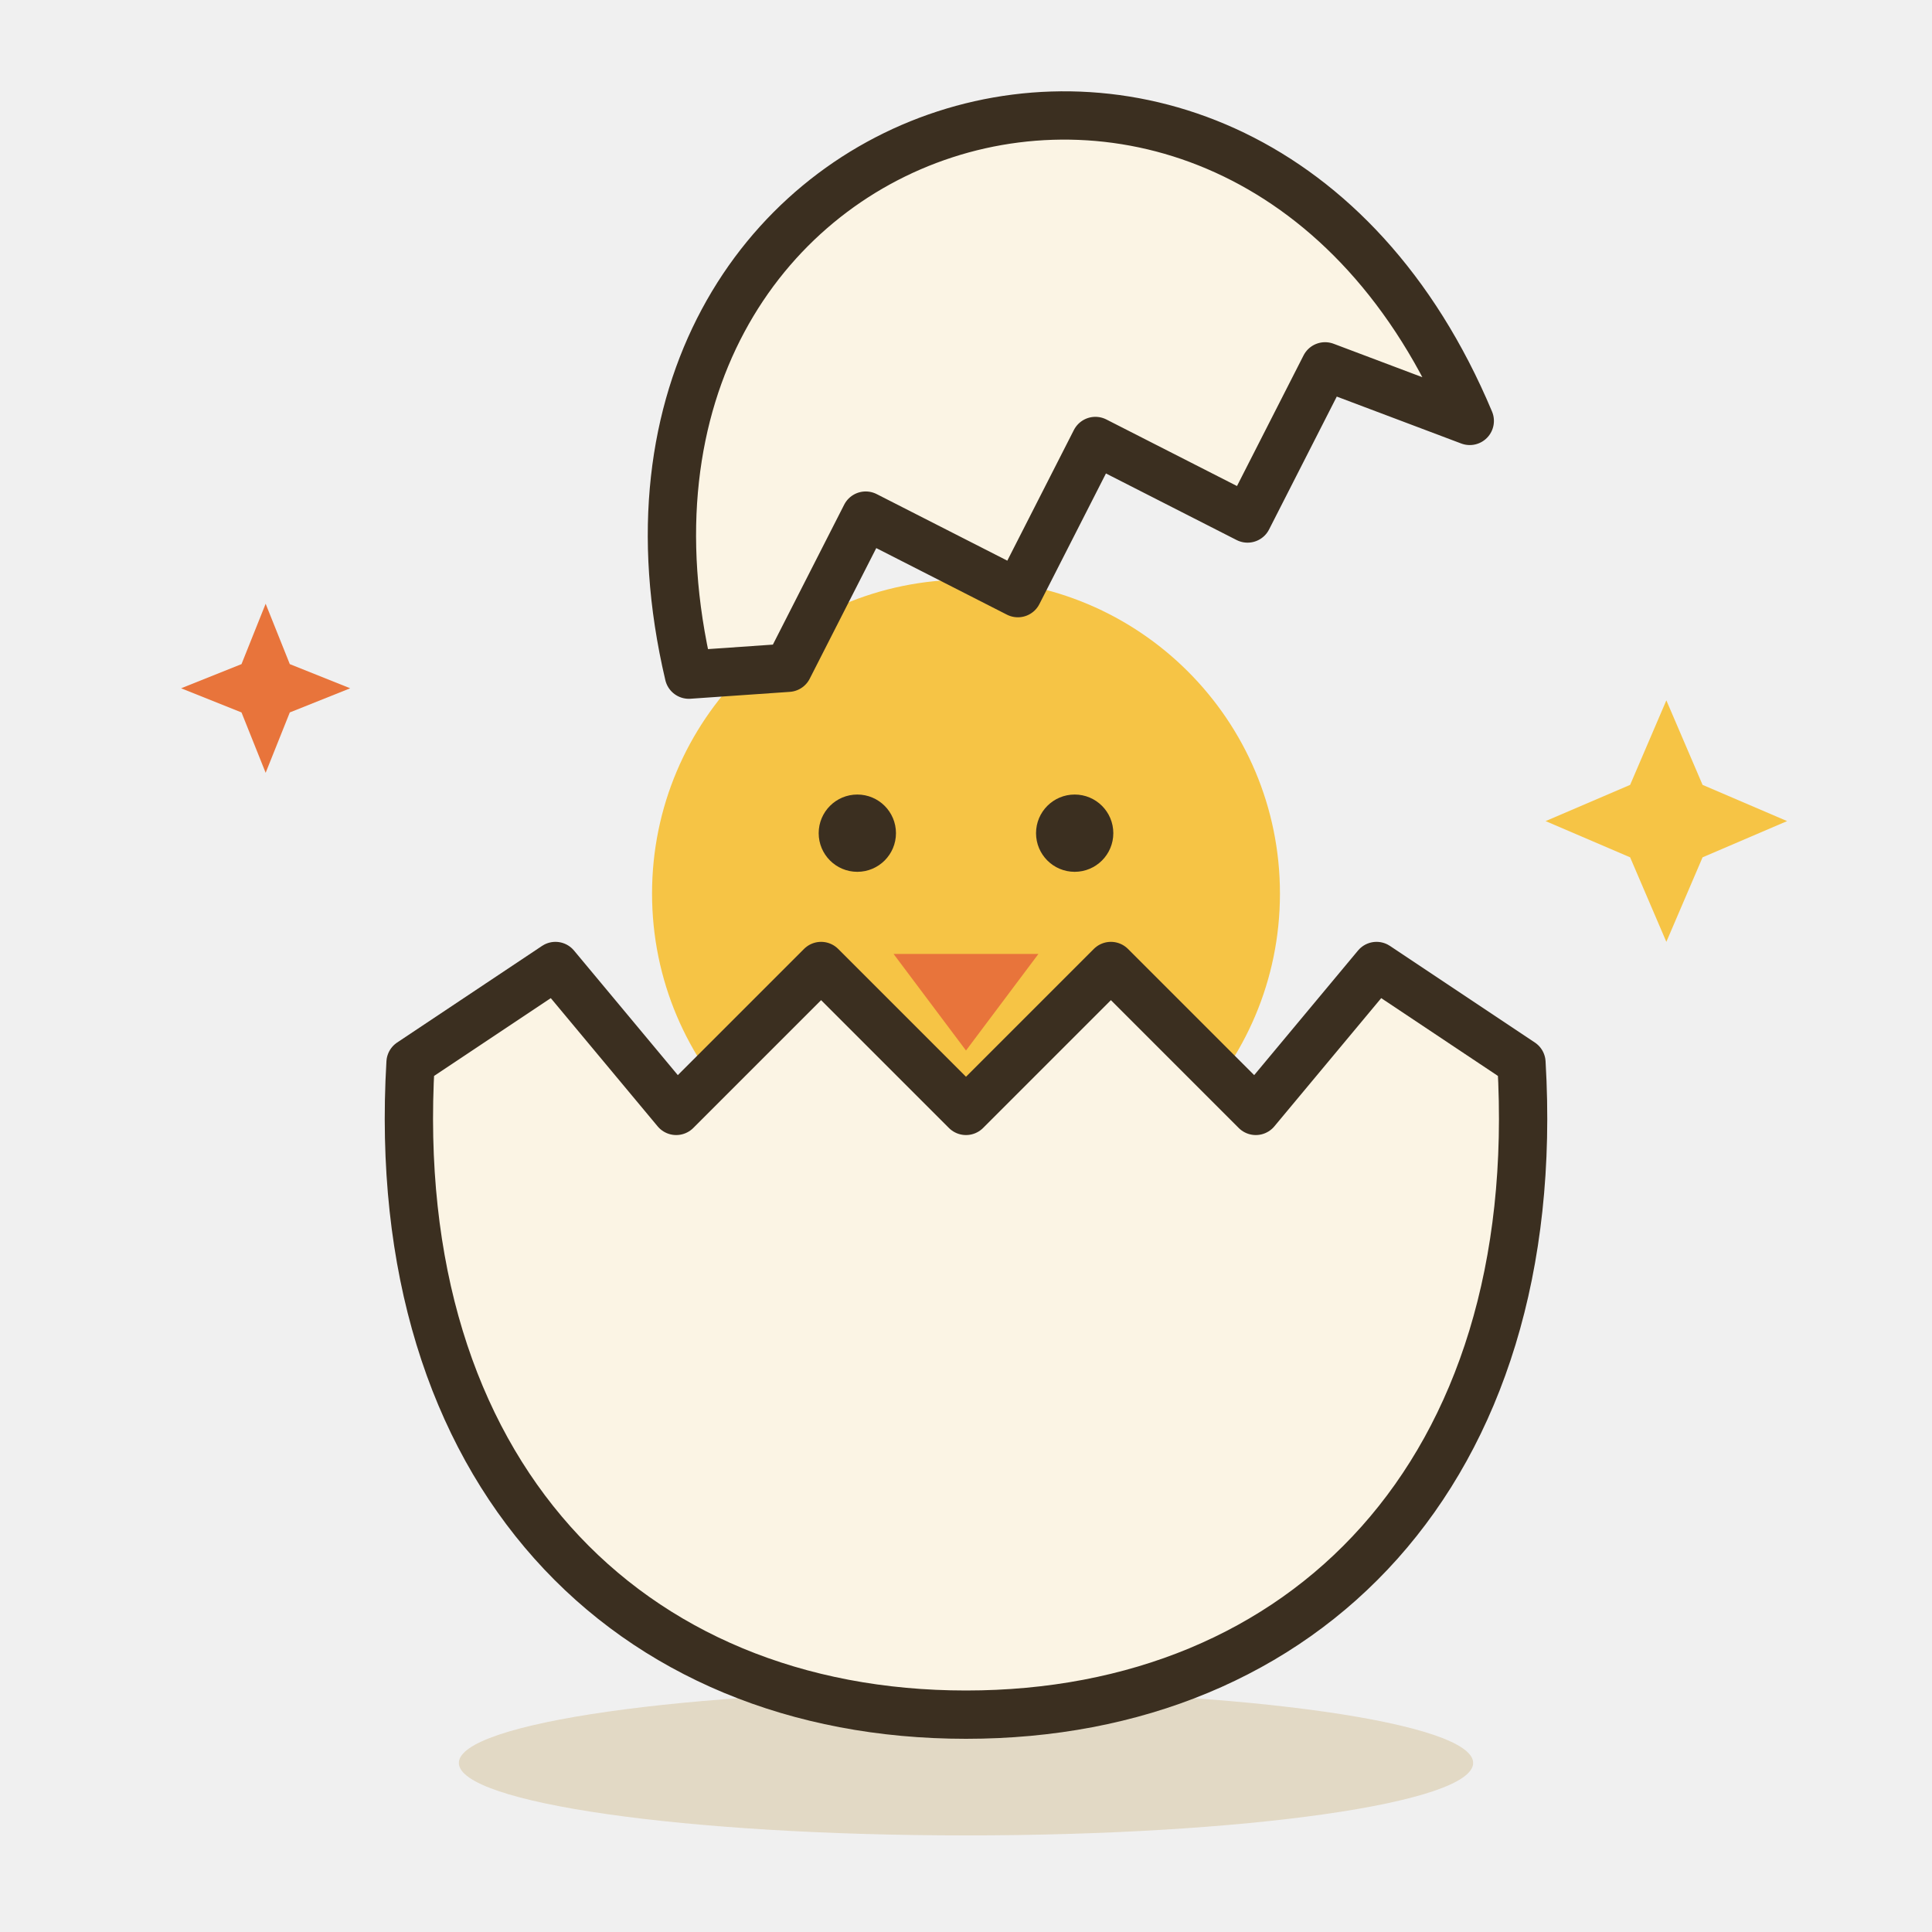
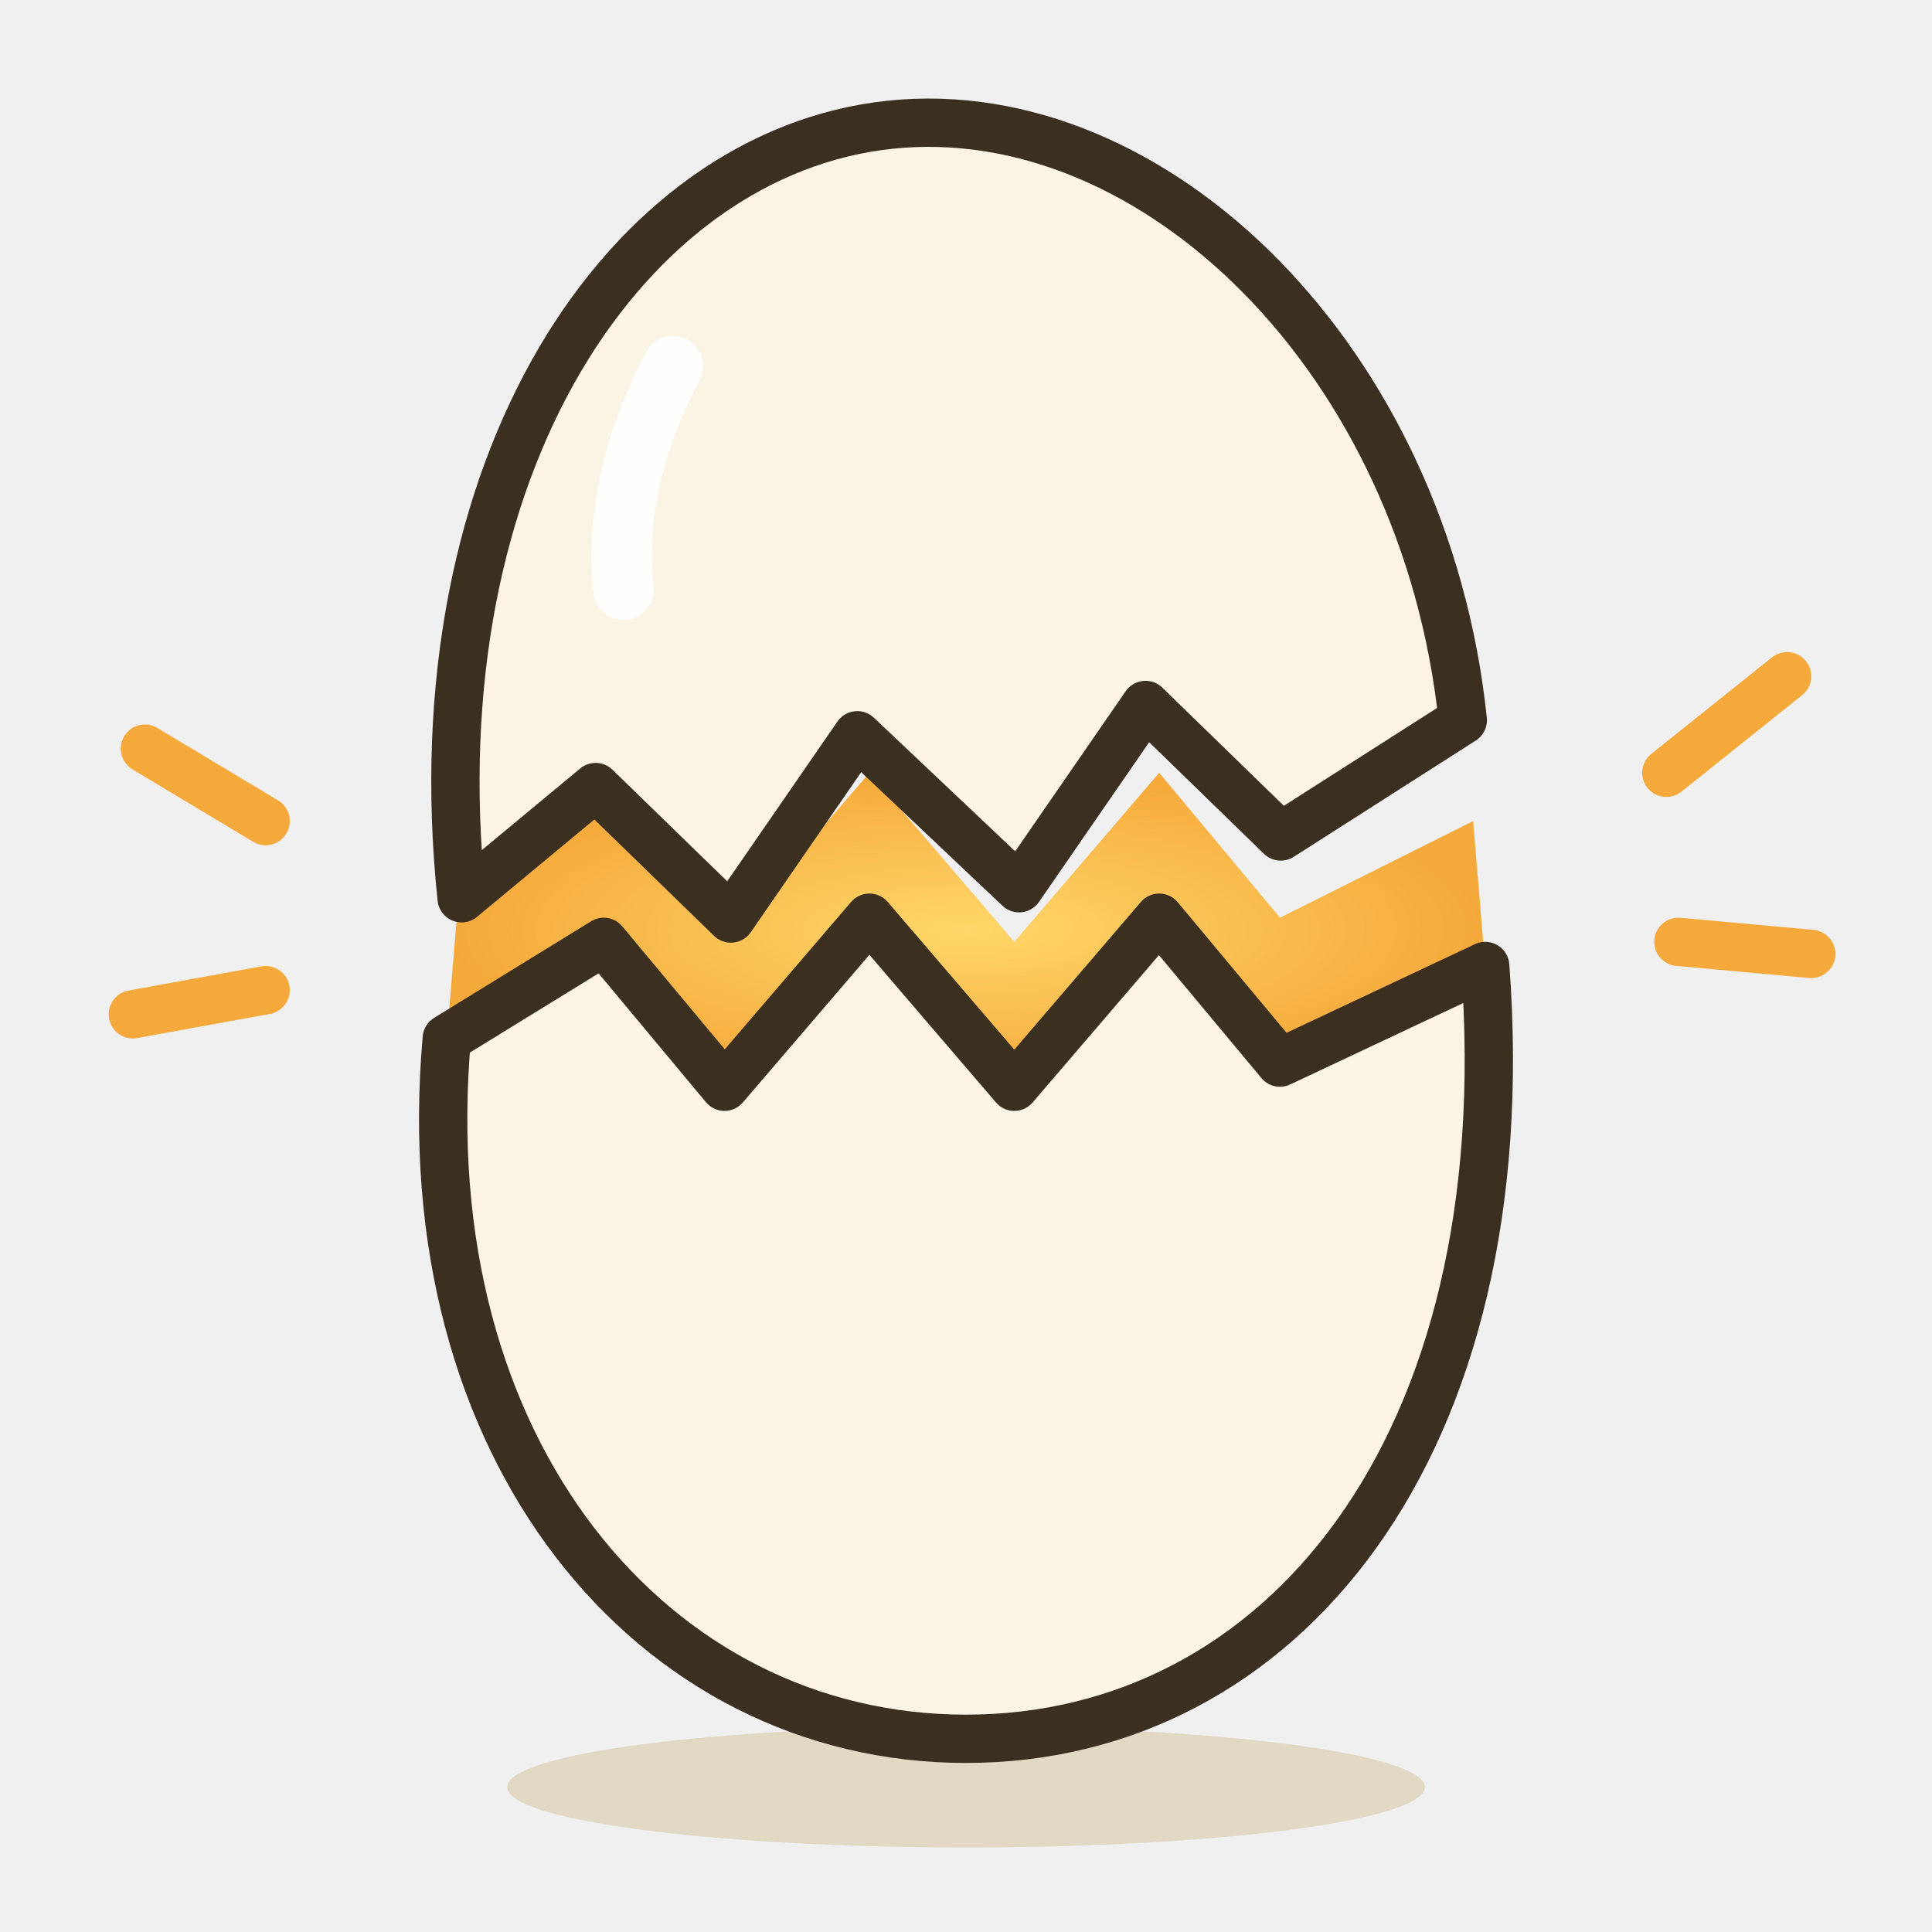
- <svg xmlns="http://www.w3.org/2000/svg" viewBox="0 0 160 160" width="160" height="160" role="img" aria-label="hatchery: a hatching egg">
-   <ellipse cx="80" cy="146" rx="42" ry="6" fill="#d9c9a8" opacity="0.6" />
-   <circle cx="80" cy="74" r="26" fill="#f6c445" />
-   <circle cx="71" cy="69" r="3.2" fill="#3b2f20" />
-   <circle cx="89" cy="69" r="3.2" fill="#3b2f20" />
-   <path d="M74 79 L86 79 L80 87 Z" fill="#e8743b" />
-   <path d="M34 88 L46 80 L56 92 L68 80 L80 92 L92 80 L104 92 L114 80 L126 88            C128 122 108 142 80 142 C52 142 32 122 34 88 Z" fill="#fbf4e4" stroke="#3b2f20" stroke-width="4" stroke-linejoin="round" />
-   <g transform="rotate(-18 92 34)">
-     <path d="M52 44 C54 20 70 8 86 8 C102 8 118 20 120 44 L110 36 L100 46 L90 36 L80 46 L70 36 L60 46 Z" fill="#fbf4e4" stroke="#3b2f20" stroke-width="4" stroke-linejoin="round" />
+ <svg xmlns="http://www.w3.org/2000/svg" viewBox="0 0 160 160" width="160" height="160" role="img" aria-label="hatchery: an egg cracking open">
+   <defs>
+     <radialGradient id="glow" cx="50%" cy="50%" r="50%">
+       <stop offset="0" stop-color="#ffd76a" />
+       <stop offset="1" stop-color="#f6a93b" />
+     </radialGradient>
+   </defs>
+   <ellipse cx="80" cy="148" rx="38" ry="5" fill="#d9c9a8" opacity="0.6" />
+   <path d="M38 74 L50 66 L60 78 L72 64 L84 78 L96 64 L106 76 L122 68 L123 80 L106 88 L96 76 L84 90 L72 76 L60 90 L50 78 L37 86 Z" fill="url(#glow)" />
+   <path d="M37 86 L50 78 L60 90 L72 76 L84 90 L96 76 L106 88 L123 80            C126 120 106 144 80 144 C54 144 34 120 37 86 Z" fill="#fbf4e4" stroke="#3b2f20" stroke-width="4" stroke-linejoin="round" />
+   <g transform="rotate(-6 80 70) translate(0 -4)">
+     <path d="M38 74 C38 38 58 14 80 14 C102 14 122 38 122 68 L106 76 L96 64 L84 78 L72 64 L60 78 L50 66 Z" fill="#fbf4e4" stroke="#3b2f20" stroke-width="4" stroke-linejoin="round" />
+     <path d="M60 32 C56 38 54 44 54 50" fill="none" stroke="#ffffff" stroke-width="5" stroke-linecap="round" opacity="0.9" />
  </g>
-   <path d="M138 58 l3 7 7 3 -7 3 -3 7 -3 -7 -7 -3 7 -3 Z" fill="#f6c445" />
-   <path d="M22 50 l2 5 5 2 -5 2 -2 5 -2 -5 -5 -2 5 -2 Z" fill="#e8743b" />
+   <g stroke="#f6a93b" stroke-width="4" stroke-linecap="round">
+     <line x1="22" y1="68" x2="12" y2="62" />
+     <line x1="22" y1="82" x2="11" y2="84" />
+     <line x1="138" y1="64" x2="148" y2="56" />
+     <line x1="139" y1="78" x2="150" y2="79" />
+   </g>
</svg>
